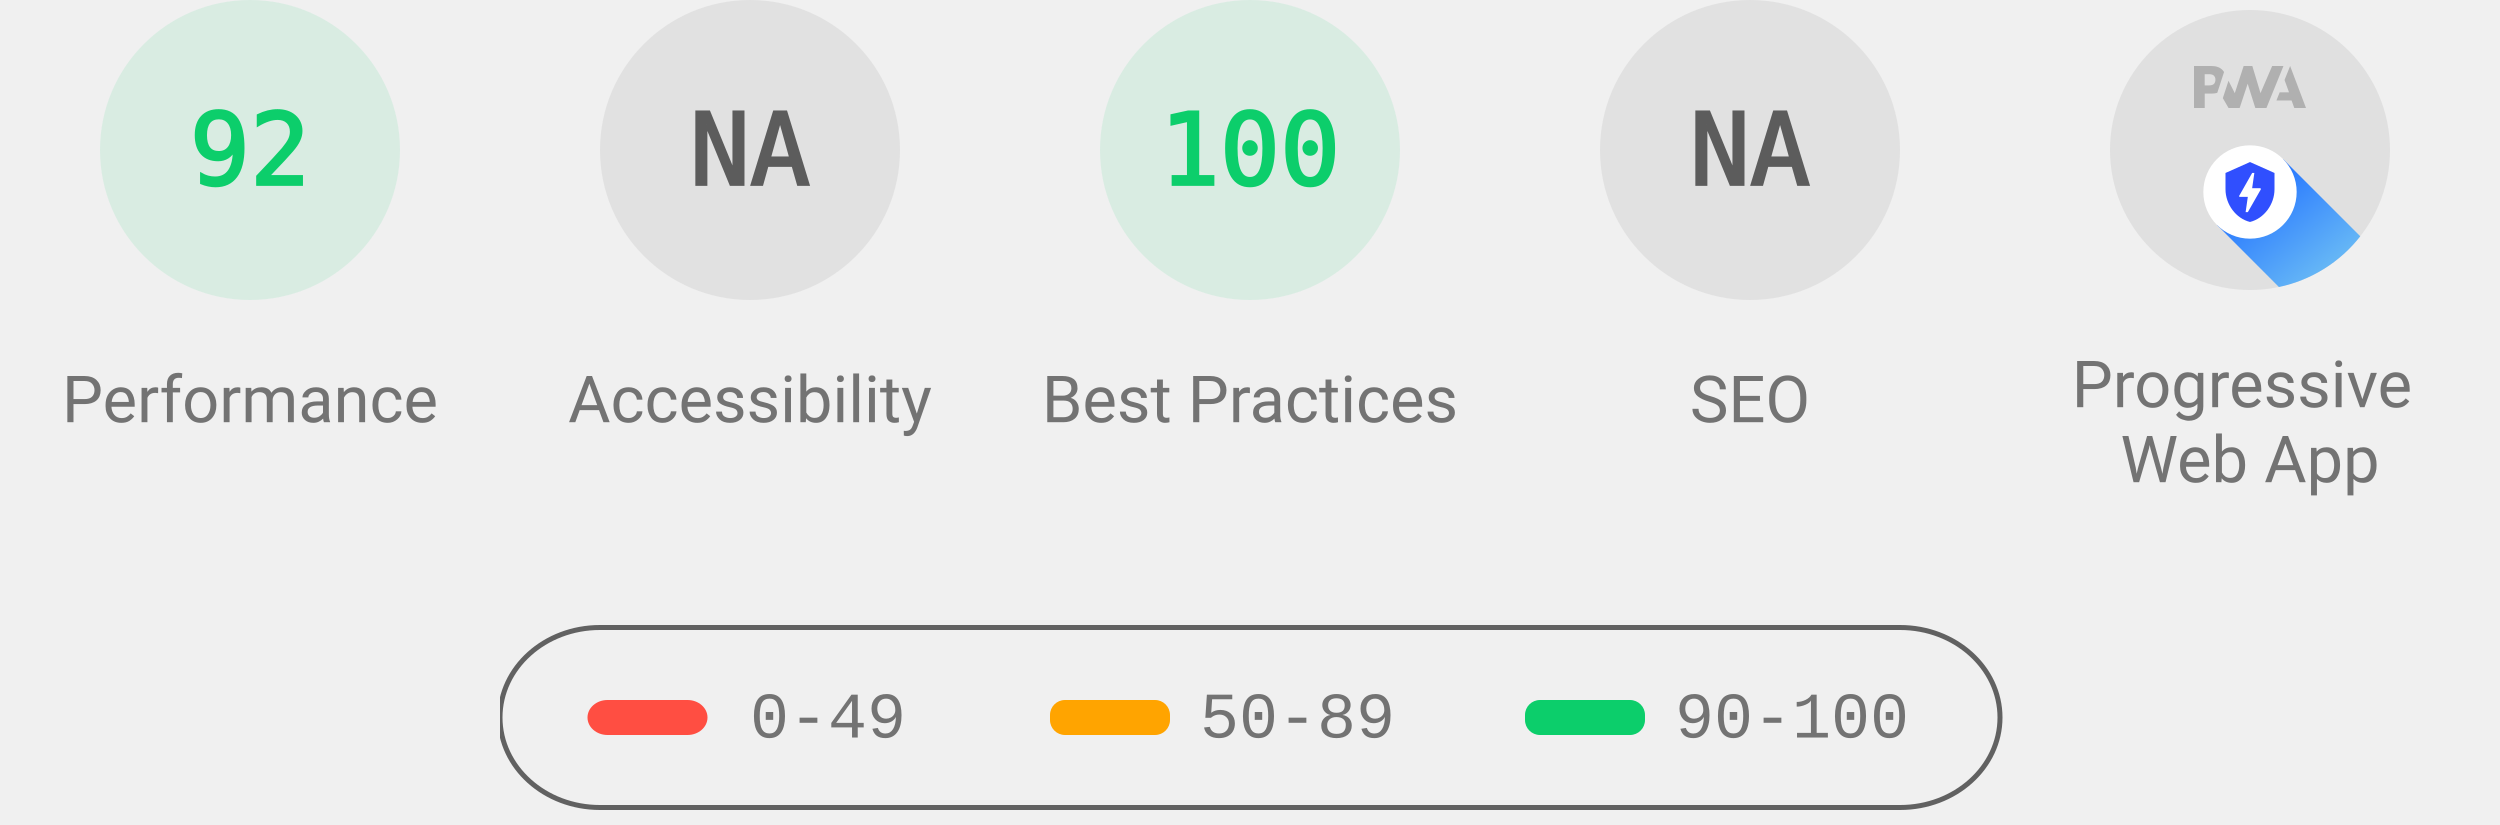
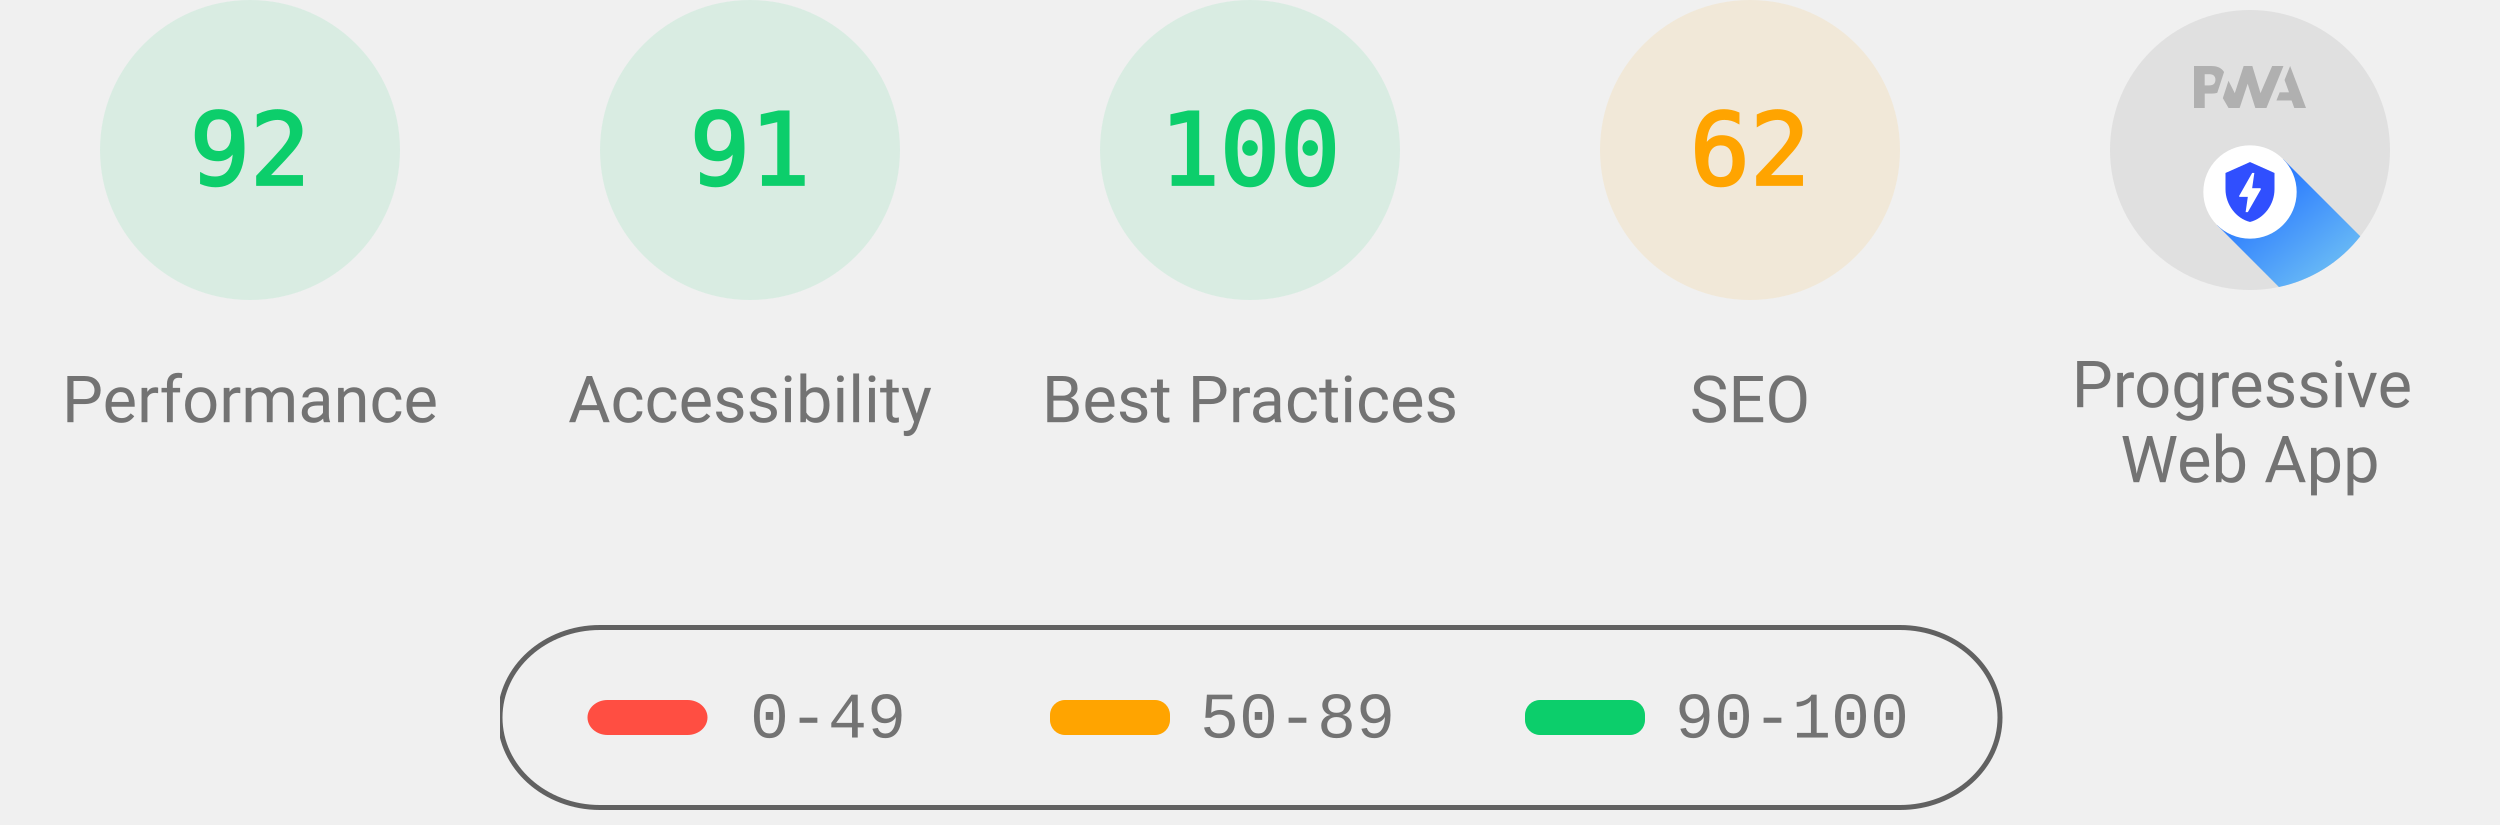
<svg xmlns="http://www.w3.org/2000/svg" class="theme--agnostic" fill="none" width="1000" height="330">
  <style>
			.gauge-base {
				opacity: 0.1
			}

			.gauge-arc {
				fill: none;
				animation-delay: 250ms;
				stroke-linecap: round;
				transform: rotate(-90deg);
				transform-origin: 100px 60px;
				animation: load-gauge 1s ease forwards
			}

			.guage-text {
				font-size: 40px;
				font-family: monospace;
				text-align: center
			}

			.guage-red {
				color: #ff4e42;
				fill: #ff4e42;
				stroke: #ff4e42
			}
			.guage-orange {
				color: #ffa400;
				fill: #ffa400;
				stroke: #ffa400
			}
			.guage-green {
				color: #0cce6b;
				fill: #0cce6b;
				stroke: #0cce6b
			}
			.theme--agnostic .guage-undefined {
				color: #5c5c5c;
				fill: #5c5c5c;
				stroke: #5c5c5c
			}
			.theme--light .guage-undefined {
				color: #1e1e1e;
				fill: #1e1e1e;
				stroke: #1e1e1e
			}
			.theme--dark .guage-undefined {
				color: #f5f5f5;
				fill: #f5f5f5;
				stroke: #f5f5f5
			}

			.guage-title {
				stroke: none;
				font-size: 26px;
				line-height: 26px;
				font-family: Roboto, Halvetica, Arial, sans-serif
			}
			.metric.guage-title {
				font-family: 'Courier New', Courier, monospace
			}
			.theme--agnostic .guage-title {
				color: #737373;
				fill: #737373
			}
			.theme--light .guage-title {
				color: #212121;
				fill: #212121
			}
			.theme--dark .guage-title {
				color: #f5f5f5;
				fill: #f5f5f5
			}

			@keyframes load-gauge {
				from {
					stroke-dasharray: 0 352.858
				}
			}
			.lh-gauge--pwa__disc {
				fill: #e0e0e0
			}
			.lh-gauge--pwa__logo {
				position: relative;
				fill: #b0b0b0
			}
			.lh-gauge--pwa__invisible {
				display: none
			}
			.lh-gauge--pwa__visible {
				display: inline
			}
			.guage-invisible {
				display: none
			}
			.lh-gauge--pwa__logo--primary-color {
				fill: #304ffe
			}
			.theme--agnostic .lh-gauge--pwa__logo--secondary-color {
				fill: #787878
			}
			.theme--light .lh-gauge--pwa__logo--secondary-color {
				fill: #3d3d3d
			}
			.theme--dark .lh-gauge--pwa__logo--secondary-color {
				fill: #d8b6b6
			}
			.theme--light #svg_2 {
				stroke: #00000022
			}
			.theme--agnostic #svg_2 {
				stroke: #616161
			}
			.theme--light #svg_2 {
				stroke: #00000022
			}
			.theme--dark #svg_2 {
				stroke: #f5f5f566
			}
		</style>
  <svg class="guage-div guage-perf guage-green" viewBox="0 0 200 200" width="200" height="200" x="0" y="0">
    <circle class="gauge-base" r="56" cx="100" cy="60" stroke-width="8" />
    <circle class="gauge-arc guage-arc-1" r="56" cx="100" cy="60" stroke-width="8" style="stroke-dasharray: 323.709, 351.858;" />
    <text class="guage-text" x="100px" y="60px" alignment-baseline="central" dominant-baseline="central" text-anchor="middle">92</text>
    <text class="guage-title" x="100px" y="160px" alignment-baseline="central" dominant-baseline="central" text-anchor="middle">Performance</text>
-   </svg>,<svg class="guage-div guage-perf guage-undefined" viewBox="0 0 200 200" width="200" height="200" x="200" y="0">
-     <circle class="gauge-base" r="56" cx="100" cy="60" stroke-width="8" />
-     <circle class="gauge-arc guage-arc-1" r="56" cx="100" cy="60" stroke-width="8" style="stroke-dasharray: 351.858, 351.858;" />
-     <text class="guage-text" x="100px" y="60px" alignment-baseline="central" dominant-baseline="central" text-anchor="middle">NA</text>
+   </svg>,<svg class="guage-div guage-perf guage-green" viewBox="0 0 200 200" width="200" height="200" x="200" y="0">
+     <circle class="gauge-base" r="56" cx="100" cy="60" stroke-width="8" />
+     <circle class="gauge-arc guage-arc-1" r="56" cx="100" cy="60" stroke-width="8" style="stroke-dasharray: 320.191, 351.858;" />
+     <text class="guage-text" x="100px" y="60px" alignment-baseline="central" dominant-baseline="central" text-anchor="middle">91</text>
    <text class="guage-title" x="100px" y="160px" alignment-baseline="central" dominant-baseline="central" text-anchor="middle">Accessibility</text>
  </svg>,<svg class="guage-div guage-perf guage-green" viewBox="0 0 200 200" width="200" height="200" x="400" y="0">
    <circle class="gauge-base" r="56" cx="100" cy="60" stroke-width="8" />
    <circle class="gauge-arc guage-arc-1" r="56" cx="100" cy="60" stroke-width="8" style="stroke-dasharray: 351.858, 351.858;" />
    <text class="guage-text" x="100px" y="60px" alignment-baseline="central" dominant-baseline="central" text-anchor="middle">100</text>
    <text class="guage-title" x="100px" y="160px" alignment-baseline="central" dominant-baseline="central" text-anchor="middle">Best Practices</text>
-   </svg>,<svg class="guage-div guage-perf guage-undefined" viewBox="0 0 200 200" width="200" height="200" x="600" y="0">
-     <circle class="gauge-base" r="56" cx="100" cy="60" stroke-width="8" />
-     <circle class="gauge-arc guage-arc-1" r="56" cx="100" cy="60" stroke-width="8" style="stroke-dasharray: 351.858, 351.858;" />
-     <text class="guage-text" x="100px" y="60px" alignment-baseline="central" dominant-baseline="central" text-anchor="middle">NA</text>
+   </svg>,<svg class="guage-div guage-perf guage-orange" viewBox="0 0 200 200" width="200" height="200" x="600" y="0">
+     <circle class="gauge-base" r="56" cx="100" cy="60" stroke-width="8" />
+     <circle class="gauge-arc guage-arc-1" r="56" cx="100" cy="60" stroke-width="8" style="stroke-dasharray: 218.152, 351.858;" />
+     <text class="guage-text" x="100px" y="60px" alignment-baseline="central" dominant-baseline="central" text-anchor="middle">62</text>
    <text class="guage-title" x="100px" y="160px" alignment-baseline="central" dominant-baseline="central" text-anchor="middle">SEO</text>
  </svg>,<svg class="guage-div guage-pwa" viewBox="0 0 200 200" width="200" height="200" x="800" y="0">
    <svg viewBox="0 0 60 60" width="112" height="112" x="44" y="4">
      <defs>
        <linearGradient id="lh-gauge--pwa__check-circle__gradient-0" x1="50%" y1="0%" x2="50%" y2="100%">
          <stop stop-color="#00C852" offset="0%" />
          <stop stop-color="#009688" offset="100%" />
        </linearGradient>
        <linearGradient id="lh-gauge--pwa__installable__shadow-gradient-0" x1="76.056%" x2="24.111%" y1="82.995%" y2="24.735%">
          <stop stop-color="#A5D6A7" offset="0%" />
          <stop stop-color="#80CBC4" offset="100%" />
        </linearGradient>
        <linearGradient id="lh-gauge--pwa__fast-reliable__shadow-gradient-0" x1="76.056%" y1="82.995%" x2="25.678%" y2="26.493%">
          <stop stop-color="#64B5F6" offset="0%" />
          <stop stop-color="#2979FF" offset="100%" />
        </linearGradient>
        <g id="lh-gauge--pwa__fast-reliable-badge-0">
          <circle fill="#FFFFFF" cx="10" cy="10" r="10" />
          <path fill="#304FFE" d="M10 3.58l5.25 2.34v3.5c0 3.23-2.24 6.26-5.25 7-3.01-.74-5.25-3.77-5.25-7v-3.5L10 3.58zm-.47 10.74l2.76-4.83.03-.07c.04-.08 0-.24-.22-.24h-1.64l.47-3.26h-.47l-2.7 4.77c-.02.01.05-.1-.04.05-.09.16-.1.31.18.31h1.63l-.47 3.27h.47z" />
        </g>
        <g id="lh-gauge--pwa__installable-badge-0">
          <circle fill="#FFFFFF" cx="10" cy="10" r="10" />
          <path fill="#009688" d="M10 4.167A5.835 5.835 0 0 0 4.167 10 5.835 5.835 0 0 0 10 15.833 5.835 5.835 0 0 0 15.833 10 5.835 5.835 0 0 0 10 4.167zm2.917 6.416h-2.334v2.334H9.417v-2.334H7.083V9.417h2.334V7.083h1.166v2.334h2.334v1.166z" />
        </g>
      </defs>
      <g stroke="none" fill-rule="nonzero">
        <circle class="lh-gauge--pwa__disc" cx="30" cy="30" r="30" />
        <g class="lh-gauge--pwa__logo">
          <path d="M35.66 19.39l.7-1.75h2L37.4 15 38.6 12l3.4 9h-2.51l-.58-1.61z" />
          <path d="M33.52 21l3.65-9h-2.42l-2.5 5.82L30.5 12h-1.86l-1.9 5.82-1.35-2.65-1.21 3.72L25.4 21h2.38l1.72-5.2 1.64 5.2z" />
          <path fill-rule="nonzero" d="M20.3 17.91h1.48c.45 0 .85-.05 1.2-.15l.39-1.18 1.07-3.3a2.64 2.64 0 0 0-.28-.37c-.55-.6-1.36-.91-2.42-.91H18v9h2.3V17.9zm1.96-3.84c.22.22.33.5.33.87 0 .36-.1.65-.29.87-.2.23-.59.35-1.15.35h-.86v-2.41h.87c.52 0 .89.1 1.1.32z" />
        </g>
        <rect class="lh-gauge--pwa__component lh-gauge--pwa__na-line lh-gauge--pwa__invisible" fill="#FFFFFF" x="20" y="32" width="20" height="4" rx="2" />
        <g class="lh-gauge--pwa__component lh-gauge--pwa__fast-reliable-badge lh-gauge--pwa__visible" transform="translate(20, 29)">
          <path fill="url(#lh-gauge--pwa__fast-reliable__shadow-gradient-0)" d="M33.63 19.49A30 30 0 0 1 16.2 30.36L3 17.14 17.14 3l16.49 16.49z" />
          <use href="#lh-gauge--pwa__fast-reliable-badge-0" />
        </g>
        <g class="lh-gauge--pwa__component lh-gauge--pwa__installable-badge lh-gauge--pwa__invisible" transform="translate(20, 29)">
          <path fill="url(#lh-gauge--pwa__installable__shadow-gradient-0)" d="M33.629 19.487c-4.272 5.453-10.391 9.39-17.415 10.869L3 17.142 17.142 3 33.63 19.487z" />
          <use href="#lh-gauge--pwa__installable-badge-0" />
        </g>
        <g class="lh-gauge--pwa__component lh-gauge--pwa__fast-reliable-installable-badges lh-gauge--pwa__invisible">
          <g transform="translate(8, 29)">
            <path fill="url(#lh-gauge--pwa__fast-reliable__shadow-gradient-0)" d="M16.321 30.463L3 17.143 17.142 3l22.365 22.365A29.864 29.864 0 0 1 22 31c-1.942 0-3.84-.184-5.679-.537z" />
            <use href="#lh-gauge--pwa__fast-reliable-badge-0" />
          </g>
          <g transform="translate(32, 29)">
            <path fill="url(#lh-gauge--pwa__installable__shadow-gradient-0)" d="M25.982 11.84a30.107 30.107 0 0 1-13.08 15.203L3 17.143 17.142 3l8.84 8.84z" />
            <use href="#lh-gauge--pwa__installable-badge-0" />
          </g>
        </g>
        <g class="lh-gauge--pwa__component lh-gauge--pwa__check-circle lh-gauge--pwa__invisible" transform="translate(18, 28)">
          <circle fill="#FFFFFF" cx="12" cy="12" r="12" />
          <path fill="url(#lh-gauge--pwa__check-circle__gradient-0)" d="M12 2a10 10 0 1 0 0 20 10 10 0 0 0 0-20zm-2 15l-5-5 1.41-1.41L10 14.17l7.59-7.59L19 8l-9 9z" />
        </g>
      </g>
    </svg>
    <text class="guage-title" y="160px" alignment-baseline="central" dominant-baseline="central" text-anchor="middle">
      <tspan x="100px" dy="-6px">Progressive</tspan>
      <tspan x="100px" dy="30px">Web App</tspan>
    </text>
  </svg>
  <svg width="604" height="76" x="200" y="250">
    <g>
      <rect fill="none" id="canvas_background" height="80" width="604" y="-1" x="-1" />
      <g display="none" overflow="visible" y="0" x="0" height="100%" width="100%" id="canvasGrid">
        <rect fill="url(#gridpattern)" stroke-width="0" y="0" x="0" height="100%" width="100%" />
      </g>
    </g>
    <g>
      <rect fill-opacity="0" stroke-width="2" rx="40" id="svg_2" height="72" width="600" y="1" x="0" fill="#000000" />
      <rect stroke="#000" rx="8" id="svg_3" height="14" width="48" y="30" x="35" stroke-opacity="null" stroke-width="0" fill="#ff4e42" />
      <rect stroke="#000" rx="6" id="svg_4" height="14" width="48" y="30" x="220" stroke-opacity="null" stroke-width="0" fill="#ffa400" />
      <rect stroke="#000" rx="6" id="svg_5" height="14" width="48" y="30" x="410" stroke-opacity="null" stroke-width="0" fill="#0cce6b" />
      <text class="metric guage-title" xml:space="preserve" text-anchor="start" font-size="26" id="svg_6" y="45" x="100" stroke-opacity="null" stroke-width="0" stroke="#000">0-49</text>
      <text class="metric guage-title" xml:space="preserve" text-anchor="start" font-size="26" id="svg_7" y="45" x="280" stroke-opacity="null" stroke-width="0" stroke="#000">50-89</text>
      <text class="metric guage-title" xml:space="preserve" text-anchor="start" font-size="26" id="svg_8" y="45" x="470" stroke-opacity="null" stroke-width="0" stroke="#000">90-100</text>
    </g>
  </svg>
</svg>
